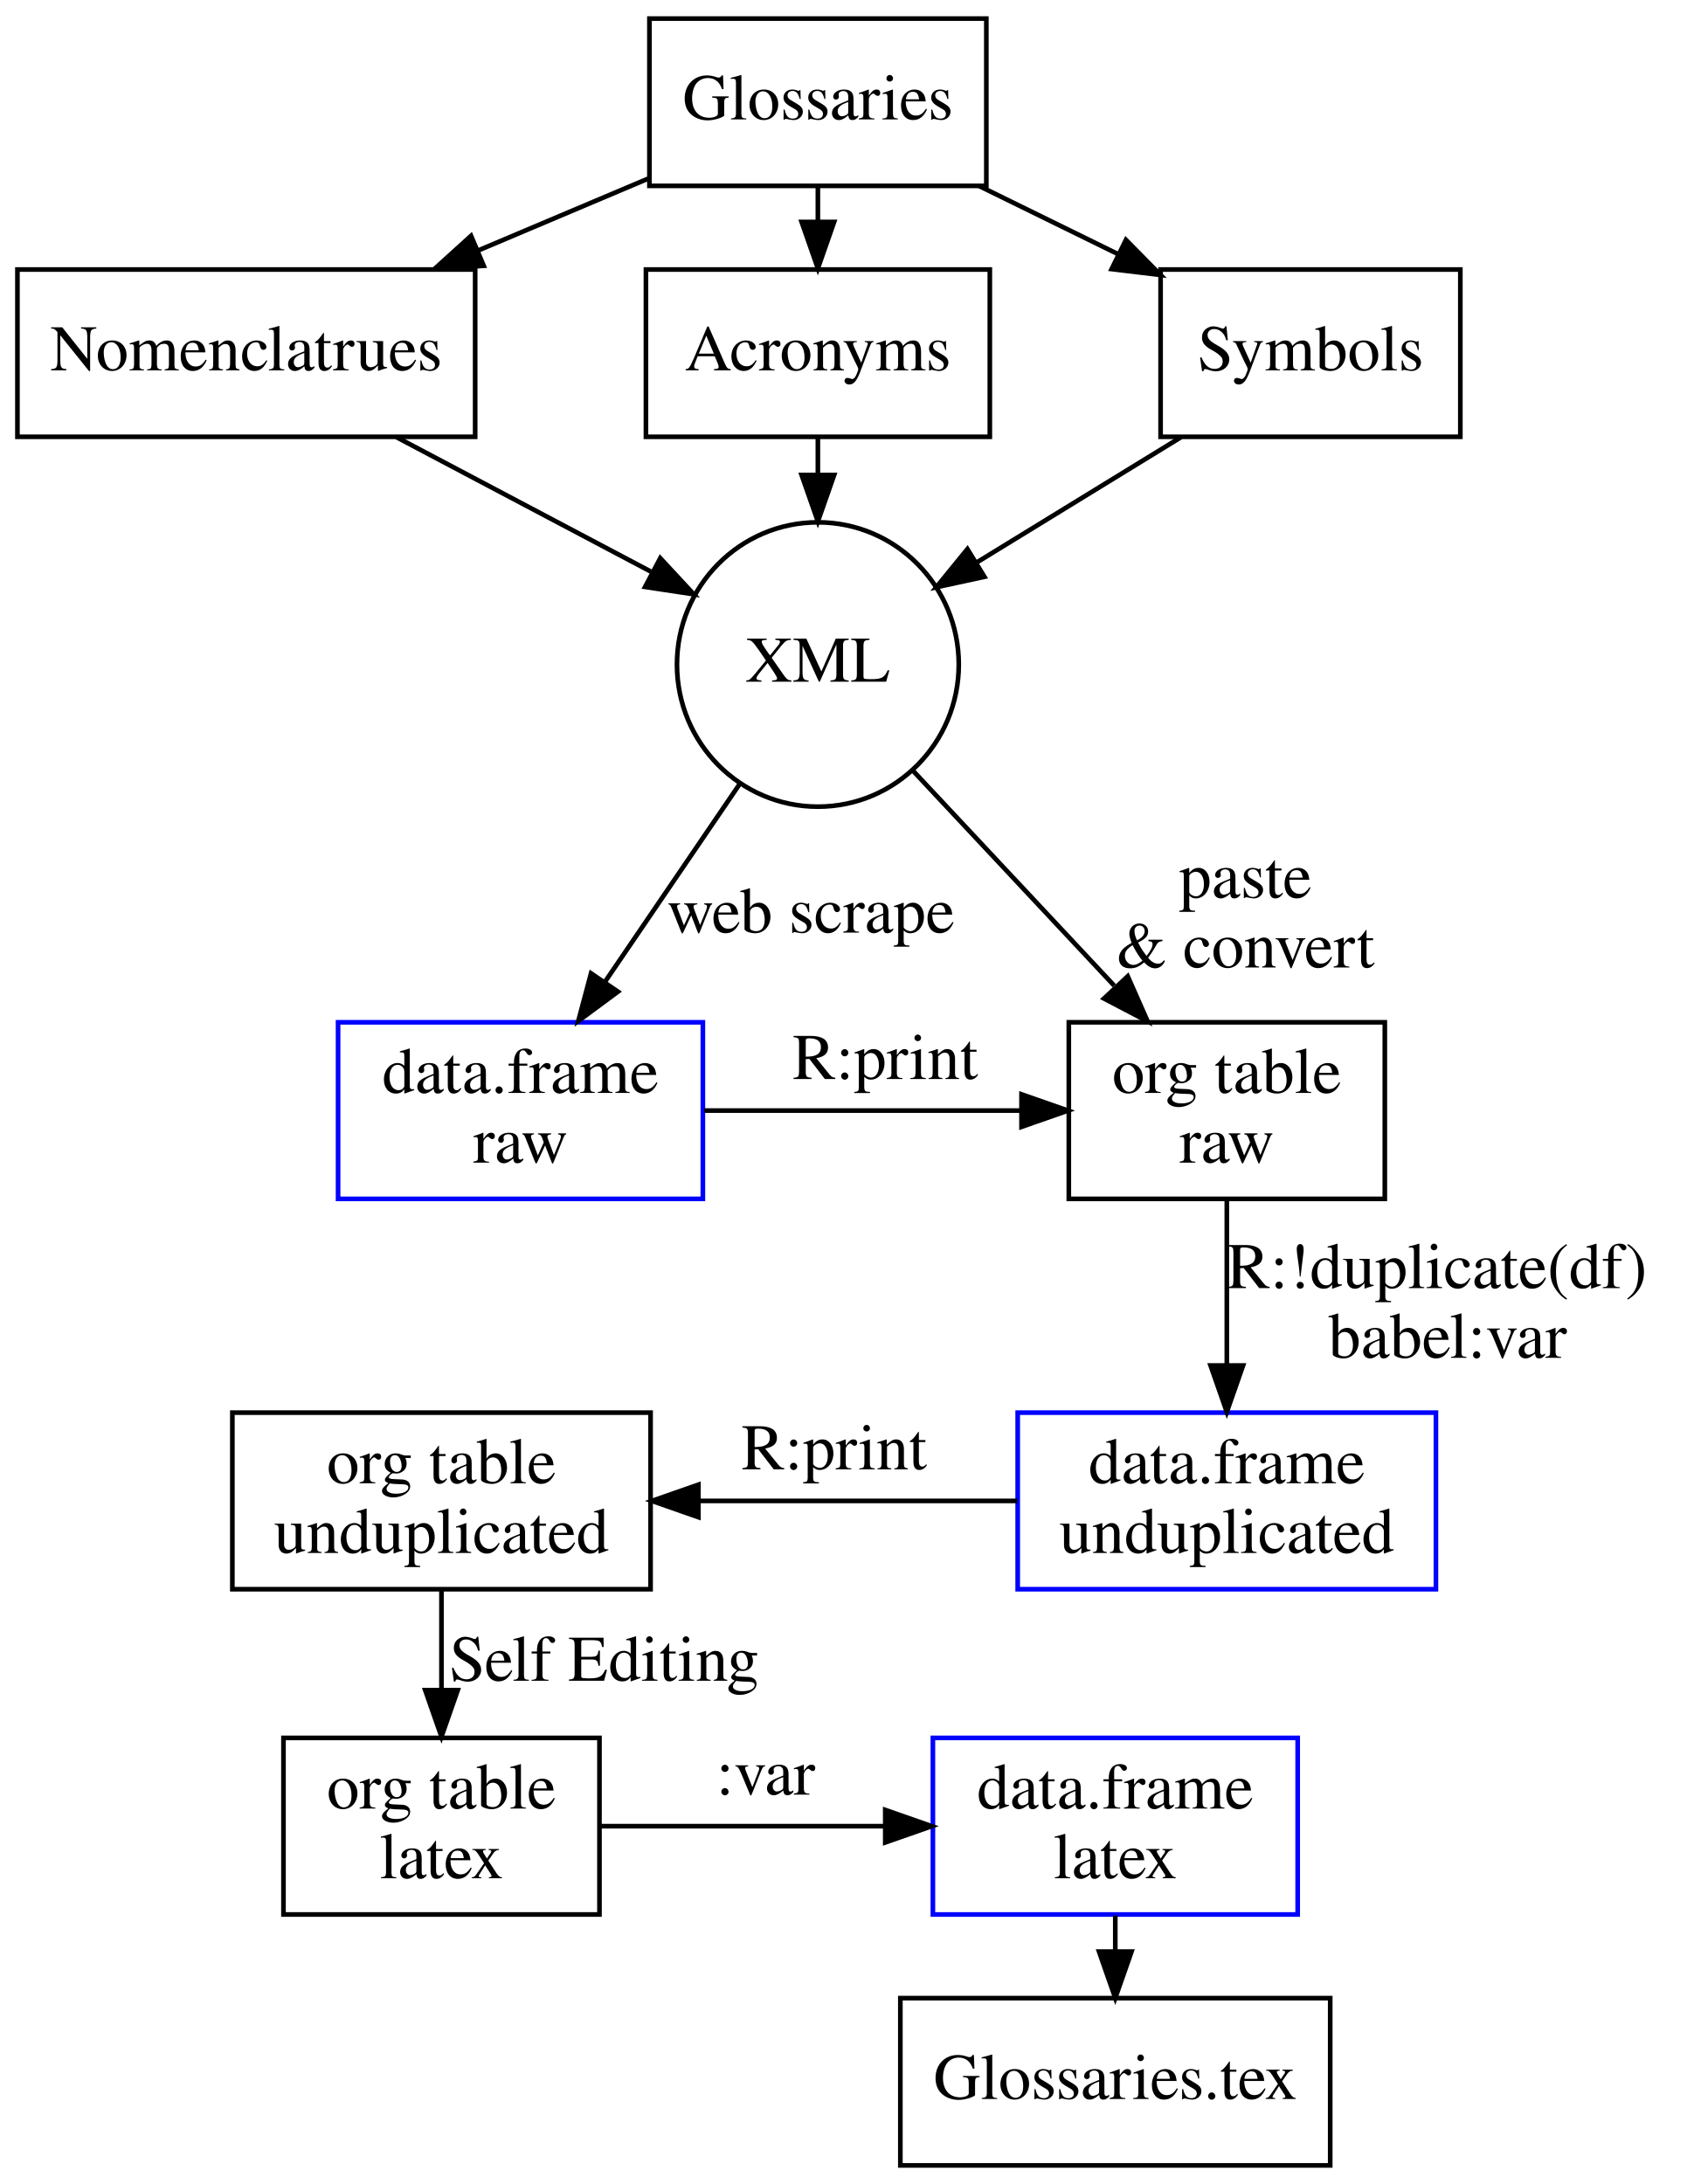
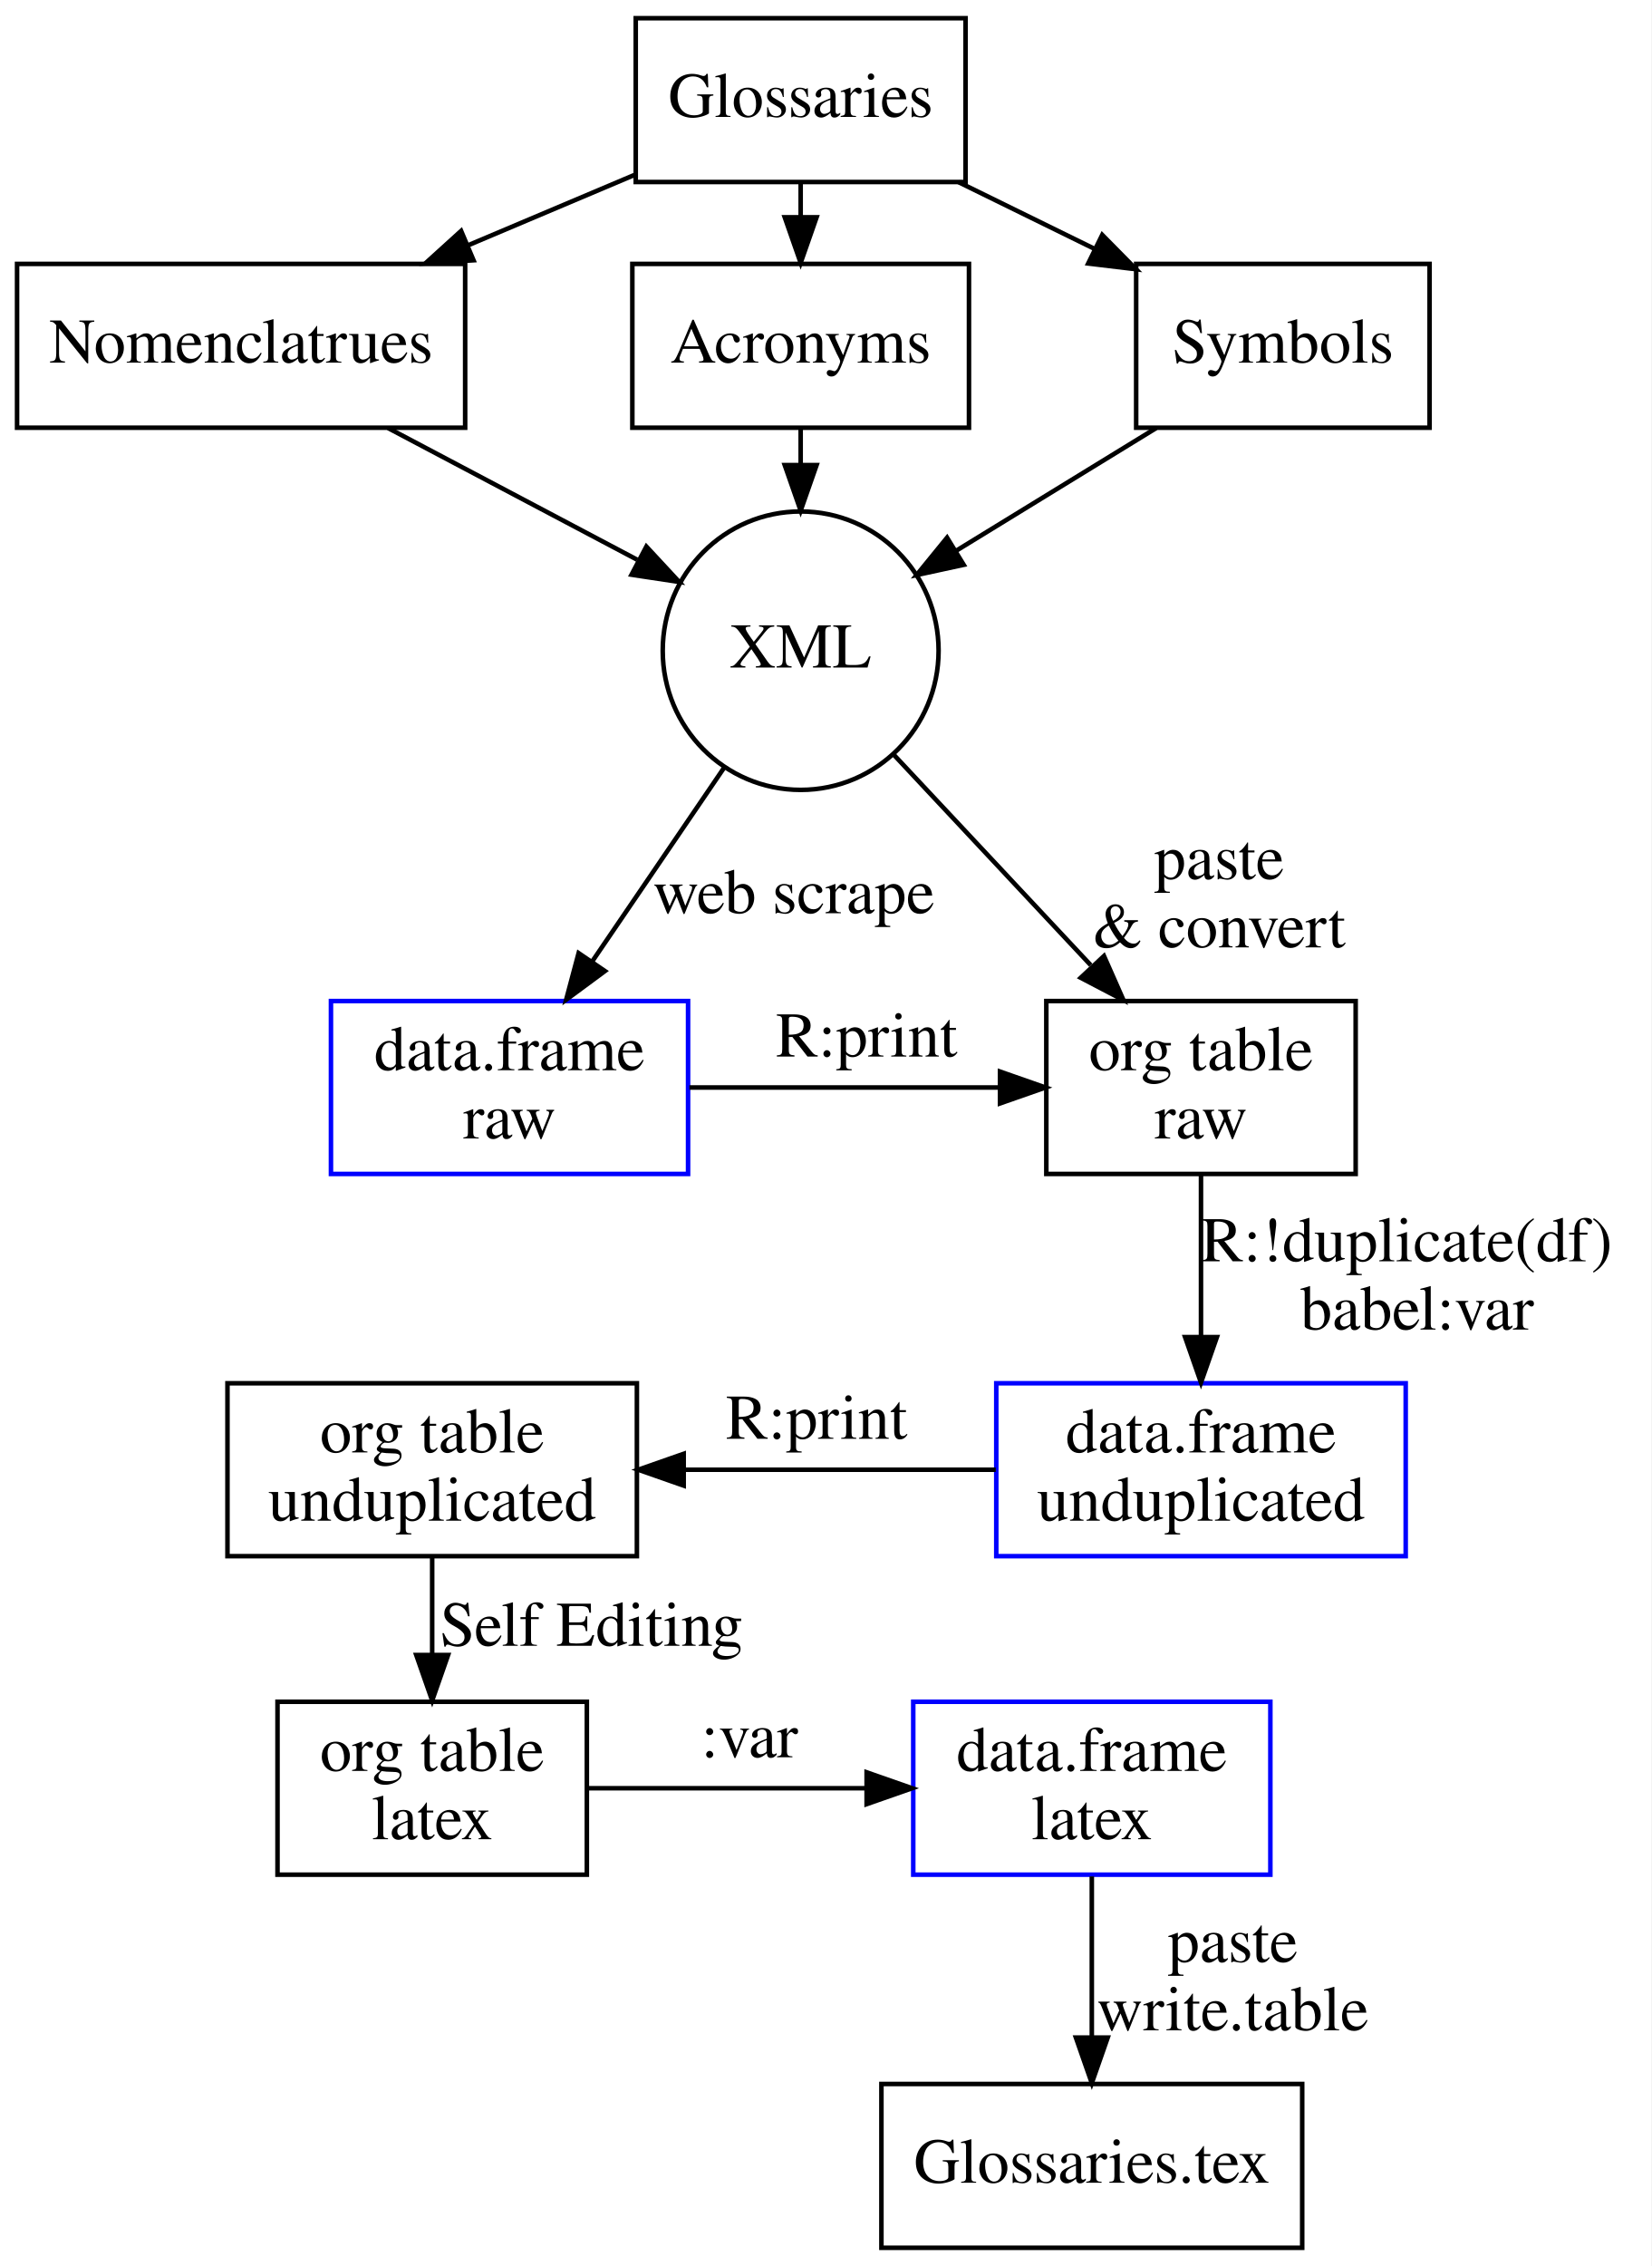
- <svg xmlns="http://www.w3.org/2000/svg" width="363pt" height="470pt" viewBox="0.00 0.00 363.00 470.00">
-   <g id="graph0" class="graph" transform="scale(1 1) rotate(0) translate(4 466)">
-     <polygon fill="white" stroke="none" points="-4,4 -4,-466 359,-466 359,4 -4,4" />
+ <svg xmlns="http://www.w3.org/2000/svg" width="363pt" height="498pt" viewBox="0.00 0.00 363.00 498.00">
+   <g id="graph0" class="graph" transform="scale(1 1) rotate(0) translate(4 494)">
+     <polygon fill="white" stroke="none" points="-4,4 -4,-494 359,-494 359,4 -4,4" />
    <g id="node1" class="node">
-       <polygon fill="none" stroke="black" points="208.25,-462 135.75,-462 135.75,-426 208.25,-426 208.25,-462" />
-       <text text-anchor="middle" x="172" y="-440.3" font-family="Times,serif" font-size="14.00">Glossaries</text>
+       <polygon fill="none" stroke="black" points="208.25,-490 135.75,-490 135.75,-454 208.25,-454 208.25,-490" />
+       <text text-anchor="middle" x="172" y="-468.3" font-family="Times,serif" font-size="14.00">Glossaries</text>
    </g>
    <g id="node2" class="node">
-       <polygon fill="none" stroke="black" points="98.25,-408 -0.25,-408 -0.25,-372 98.25,-372 98.25,-408" />
-       <text text-anchor="middle" x="49" y="-386.3" font-family="Times,serif" font-size="14.00">Nomenclatrues</text>
+       <polygon fill="none" stroke="black" points="98.25,-436 -0.25,-436 -0.25,-400 98.25,-400 98.25,-436" />
+       <text text-anchor="middle" x="49" y="-414.3" font-family="Times,serif" font-size="14.00">Nomenclatrues</text>
    </g>
    <g id="edge1" class="edge">
-       <path fill="none" stroke="black" d="M135.429,-427.539C123.917,-422.672 111.003,-417.212 98.737,-412.027" />
-       <polygon fill="black" stroke="black" points="100.091,-408.799 89.517,-408.129 97.365,-415.247 100.091,-408.799" />
+       <path fill="none" stroke="black" d="M135.429,-455.539C123.917,-450.672 111.003,-445.212 98.737,-440.027" />
+       <polygon fill="black" stroke="black" points="100.091,-436.799 89.517,-436.129 97.365,-443.247 100.091,-436.799" />
    </g>
    <g id="node3" class="node">
-       <polygon fill="none" stroke="black" points="209,-408 135,-408 135,-372 209,-372 209,-408" />
-       <text text-anchor="middle" x="172" y="-386.3" font-family="Times,serif" font-size="14.00">Acronyms</text>
+       <polygon fill="none" stroke="black" points="209,-436 135,-436 135,-400 209,-400 209,-436" />
+       <text text-anchor="middle" x="172" y="-414.3" font-family="Times,serif" font-size="14.00">Acronyms</text>
    </g>
    <g id="edge2" class="edge">
-       <path fill="none" stroke="black" d="M172,-425.973C172,-423.574 172,-421.059 172,-418.524" />
-       <polygon fill="black" stroke="black" points="175.5,-418.243 172,-408.243 168.5,-418.243 175.5,-418.243" />
+       <path fill="none" stroke="black" d="M172,-453.973C172,-451.574 172,-449.059 172,-446.524" />
+       <polygon fill="black" stroke="black" points="175.5,-446.243 172,-436.243 168.5,-446.243 175.5,-446.243" />
    </g>
    <g id="node4" class="node">
-       <polygon fill="none" stroke="black" points="310.25,-408 245.75,-408 245.75,-372 310.25,-372 310.25,-408" />
-       <text text-anchor="middle" x="278" y="-386.3" font-family="Times,serif" font-size="14.00">Symbols</text>
+       <polygon fill="none" stroke="black" points="310.25,-436 245.75,-436 245.75,-400 310.25,-400 310.25,-436" />
+       <text text-anchor="middle" x="278" y="-414.3" font-family="Times,serif" font-size="14.00">Symbols</text>
    </g>
    <g id="edge3" class="edge">
-       <path fill="none" stroke="black" d="M206.708,-425.973C216.226,-421.304 226.64,-416.196 236.497,-411.36" />
-       <polygon fill="black" stroke="black" points="238.292,-414.378 245.729,-406.831 235.209,-408.093 238.292,-414.378" />
+       <path fill="none" stroke="black" d="M206.708,-453.973C216.226,-449.304 226.64,-444.196 236.497,-439.36" />
+       <polygon fill="black" stroke="black" points="238.292,-442.378 245.729,-434.831 235.209,-436.093 238.292,-442.378" />
    </g>
    <g id="node5" class="node">
-       <ellipse fill="none" stroke="black" cx="172" cy="-323" rx="30.321" ry="30.595" />
-       <text text-anchor="middle" x="172" y="-319.3" font-family="Times,serif" font-size="14.00">XML</text>
+       <ellipse fill="none" stroke="black" cx="172" cy="-351" rx="30.321" ry="30.595" />
+       <text text-anchor="middle" x="172" y="-347.3" font-family="Times,serif" font-size="14.00">XML</text>
    </g>
    <g id="edge4" class="edge">
-       <path fill="none" stroke="black" d="M81.317,-371.922C98.132,-363.036 118.737,-352.147 136.055,-342.996" />
-       <polygon fill="black" stroke="black" points="138.086,-345.881 145.292,-338.114 134.815,-339.692 138.086,-345.881" />
+       <path fill="none" stroke="black" d="M81.317,-399.922C98.132,-391.036 118.737,-380.147 136.055,-370.996" />
+       <polygon fill="black" stroke="black" points="138.086,-373.881 145.292,-366.114 134.815,-367.692 138.086,-373.881" />
    </g>
    <g id="edge5" class="edge">
-       <path fill="none" stroke="black" d="M172,-371.922C172,-369.4 172,-366.716 172,-363.956" />
-       <polygon fill="black" stroke="black" points="175.5,-363.783 172,-353.783 168.5,-363.783 175.5,-363.783" />
+       <path fill="none" stroke="black" d="M172,-399.922C172,-397.4 172,-394.716 172,-391.956" />
+       <polygon fill="black" stroke="black" points="175.5,-391.783 172,-381.783 168.5,-391.783 175.5,-391.783" />
    </g>
    <g id="edge6" class="edge">
-       <path fill="none" stroke="black" d="M250.15,-371.922C236.638,-363.636 220.287,-353.61 206.041,-344.874" />
-       <polygon fill="black" stroke="black" points="207.841,-341.872 197.487,-339.629 204.182,-347.84 207.841,-341.872" />
+       <path fill="none" stroke="black" d="M250.15,-399.922C236.638,-391.636 220.287,-381.61 206.041,-372.874" />
+       <polygon fill="black" stroke="black" points="207.841,-369.872 197.487,-367.629 204.182,-375.84 207.841,-369.872" />
    </g>
    <g id="node6" class="node">
-       <polygon fill="none" stroke="blue" points="147.25,-246 68.75,-246 68.75,-208 147.25,-208 147.25,-246" />
-       <text text-anchor="middle" x="108" y="-230.8" font-family="Times,serif" font-size="14.00">data.frame </text>
-       <text text-anchor="middle" x="108" y="-215.8" font-family="Times,serif" font-size="14.00"> raw</text>
+       <polygon fill="none" stroke="blue" points="147.25,-274 68.75,-274 68.75,-236 147.25,-236 147.25,-274" />
+       <text text-anchor="middle" x="108" y="-258.8" font-family="Times,serif" font-size="14.00">data.frame </text>
+       <text text-anchor="middle" x="108" y="-243.8" font-family="Times,serif" font-size="14.00"> raw</text>
    </g>
    <g id="edge7" class="edge">
-       <path fill="none" stroke="black" d="M155.185,-297.303C146.253,-284.184 135.266,-268.047 126.142,-254.647" />
-       <polygon fill="black" stroke="black" points="128.977,-252.591 120.456,-246.295 123.191,-256.531 128.977,-252.591" />
-       <text text-anchor="middle" x="170.5" y="-265.3" font-family="Times,serif" font-size="14.00"> web scrape</text>
+       <path fill="none" stroke="black" d="M155.185,-325.303C146.253,-312.184 135.266,-296.047 126.142,-282.647" />
+       <polygon fill="black" stroke="black" points="128.977,-280.591 120.456,-274.295 123.191,-284.531 128.977,-280.591" />
+       <text text-anchor="middle" x="170.5" y="-293.3" font-family="Times,serif" font-size="14.00"> web scrape</text>
    </g>
    <g id="node9" class="node">
-       <polygon fill="none" stroke="black" points="294,-246 226,-246 226,-208 294,-208 294,-246" />
-       <text text-anchor="middle" x="260" y="-230.8" font-family="Times,serif" font-size="14.00">org table </text>
-       <text text-anchor="middle" x="260" y="-215.8" font-family="Times,serif" font-size="14.00"> raw </text>
+       <polygon fill="none" stroke="black" points="294,-274 226,-274 226,-236 294,-236 294,-274" />
+       <text text-anchor="middle" x="260" y="-258.8" font-family="Times,serif" font-size="14.00">org table </text>
+       <text text-anchor="middle" x="260" y="-243.8" font-family="Times,serif" font-size="14.00"> raw </text>
    </g>
    <g id="edge8" class="edge">
-       <path fill="none" stroke="black" d="M192.41,-300.198C205.348,-286.378 222.149,-268.432 235.763,-253.889" />
-       <polygon fill="black" stroke="black" points="238.675,-255.9 242.954,-246.208 233.565,-251.116 238.675,-255.9" />
-       <text text-anchor="middle" x="264" y="-272.8" font-family="Times,serif" font-size="14.00"> paste </text>
-       <text text-anchor="middle" x="264" y="-257.8" font-family="Times,serif" font-size="14.00">&amp; convert</text>
+       <path fill="none" stroke="black" d="M192.41,-328.198C205.348,-314.378 222.149,-296.432 235.763,-281.889" />
+       <polygon fill="black" stroke="black" points="238.675,-283.9 242.954,-274.208 233.565,-279.116 238.675,-283.9" />
+       <text text-anchor="middle" x="264" y="-300.8" font-family="Times,serif" font-size="14.00"> paste </text>
+       <text text-anchor="middle" x="264" y="-285.8" font-family="Times,serif" font-size="14.00">&amp; convert</text>
    </g>
    <g id="edge9" class="edge">
-       <path fill="none" stroke="black" d="M147.539,-227C168.403,-227 194.071,-227 215.615,-227" />
-       <polygon fill="black" stroke="black" points="215.82,-230.5 225.82,-227 215.82,-223.5 215.82,-230.5" />
-       <text text-anchor="middle" x="186.5" y="-233.8" font-family="Times,serif" font-size="14.00"> R:print</text>
+       <path fill="none" stroke="black" d="M147.539,-255C168.403,-255 194.071,-255 215.615,-255" />
+       <polygon fill="black" stroke="black" points="215.82,-258.5 225.82,-255 215.82,-251.5 215.82,-258.5" />
+       <text text-anchor="middle" x="186.5" y="-261.8" font-family="Times,serif" font-size="14.00"> R:print</text>
    </g>
    <g id="node7" class="node">
-       <polygon fill="none" stroke="blue" points="305,-162 215,-162 215,-124 305,-124 305,-162" />
-       <text text-anchor="middle" x="260" y="-146.8" font-family="Times,serif" font-size="14.00">data.frame </text>
-       <text text-anchor="middle" x="260" y="-131.8" font-family="Times,serif" font-size="14.00"> unduplicated</text>
+       <polygon fill="none" stroke="blue" points="305,-190 215,-190 215,-152 305,-152 305,-190" />
+       <text text-anchor="middle" x="260" y="-174.8" font-family="Times,serif" font-size="14.00">data.frame </text>
+       <text text-anchor="middle" x="260" y="-159.8" font-family="Times,serif" font-size="14.00"> unduplicated</text>
    </g>
    <g id="node8" class="node">
-       <polygon fill="none" stroke="blue" points="275.25,-92 196.75,-92 196.75,-54 275.25,-54 275.25,-92" />
-       <text text-anchor="middle" x="236" y="-76.8" font-family="Times,serif" font-size="14.00">data.frame </text>
-       <text text-anchor="middle" x="236" y="-61.8" font-family="Times,serif" font-size="14.00"> latex</text>
+       <polygon fill="none" stroke="blue" points="275.25,-120 196.75,-120 196.75,-82 275.25,-82 275.25,-120" />
+       <text text-anchor="middle" x="236" y="-104.8" font-family="Times,serif" font-size="14.00">data.frame </text>
+       <text text-anchor="middle" x="236" y="-89.8" font-family="Times,serif" font-size="14.00"> latex</text>
    </g>
    <g id="node12" class="node">
      <polygon fill="none" stroke="black" points="282.25,-36 189.75,-36 189.75,-0 282.25,-0 282.25,-36" />
      <text text-anchor="middle" x="236" y="-14.3" font-family="Times,serif" font-size="14.00">Glossaries.tex</text>
    </g>
    <g id="edge14" class="edge">
-       <path fill="none" stroke="black" d="M236,-53.76C236,-51.335 236,-48.807 236,-46.27" />
-       <polygon fill="black" stroke="black" points="239.5,-46.025 236,-36.025 232.5,-46.025 239.5,-46.025" />
+       <path fill="none" stroke="black" d="M236,-81.62C236,-71.185 236,-57.923 236,-46.294" />
+       <polygon fill="black" stroke="black" points="239.5,-46.2 236,-36.2 232.5,-46.2 239.5,-46.2" />
+       <text text-anchor="middle" x="267" y="-62.8" font-family="Times,serif" font-size="14.00"> paste</text>
+       <text text-anchor="middle" x="267" y="-47.8" font-family="Times,serif" font-size="14.00"> write.table</text>
    </g>
    <g id="edge10" class="edge">
-       <path fill="none" stroke="black" d="M260,-207.802C260,-197.398 260,-184.122 260,-172.377" />
-       <polygon fill="black" stroke="black" points="263.5,-172.148 260,-162.148 256.5,-172.148 263.5,-172.148" />
-       <text text-anchor="start" x="260" y="-188.8" font-family="Times,serif" font-size="14.00"> R:!duplicate(df) </text>
-       <text text-anchor="middle" x="307.5" y="-173.8" font-family="Times,serif" font-size="14.00"> babel:var</text>
+       <path fill="none" stroke="black" d="M260,-235.802C260,-225.398 260,-212.122 260,-200.377" />
+       <polygon fill="black" stroke="black" points="263.5,-200.148 260,-190.148 256.5,-200.148 263.5,-200.148" />
+       <text text-anchor="start" x="260" y="-216.8" font-family="Times,serif" font-size="14.00"> R:!duplicate(df) </text>
+       <text text-anchor="middle" x="307.5" y="-201.8" font-family="Times,serif" font-size="14.00"> babel:var</text>
    </g>
    <g id="node10" class="node">
-       <polygon fill="none" stroke="black" points="136,-162 46,-162 46,-124 136,-124 136,-162" />
-       <text text-anchor="middle" x="91" y="-146.8" font-family="Times,serif" font-size="14.00">org table </text>
-       <text text-anchor="middle" x="91" y="-131.8" font-family="Times,serif" font-size="14.00"> unduplicated</text>
+       <polygon fill="none" stroke="black" points="136,-190 46,-190 46,-152 136,-152 136,-190" />
+       <text text-anchor="middle" x="91" y="-174.8" font-family="Times,serif" font-size="14.00">org table </text>
+       <text text-anchor="middle" x="91" y="-159.8" font-family="Times,serif" font-size="14.00"> unduplicated</text>
    </g>
    <g id="edge11" class="edge">
-       <path fill="none" stroke="black" d="M146.559,-143C168.712,-143 193.885,-143 214.879,-143" />
-       <polygon fill="black" stroke="black" points="146.289,-139.5 136.289,-143 146.289,-146.5 146.289,-139.5" />
-       <text text-anchor="middle" x="175.5" y="-149.8" font-family="Times,serif" font-size="14.00"> R:print</text>
+       <path fill="none" stroke="black" d="M146.559,-171C168.712,-171 193.885,-171 214.879,-171" />
+       <polygon fill="black" stroke="black" points="146.289,-167.5 136.289,-171 146.289,-174.5 146.289,-167.5" />
+       <text text-anchor="middle" x="175.5" y="-177.8" font-family="Times,serif" font-size="14.00"> R:print</text>
    </g>
    <g id="node11" class="node">
-       <polygon fill="none" stroke="black" points="125,-92 57,-92 57,-54 125,-54 125,-92" />
-       <text text-anchor="middle" x="91" y="-76.8" font-family="Times,serif" font-size="14.00">org table </text>
-       <text text-anchor="middle" x="91" y="-61.8" font-family="Times,serif" font-size="14.00"> latex</text>
+       <polygon fill="none" stroke="black" points="125,-120 57,-120 57,-82 125,-82 125,-120" />
+       <text text-anchor="middle" x="91" y="-104.8" font-family="Times,serif" font-size="14.00">org table </text>
+       <text text-anchor="middle" x="91" y="-89.8" font-family="Times,serif" font-size="14.00"> latex</text>
    </g>
    <g id="edge12" class="edge">
-       <path fill="none" stroke="black" d="M91,-123.777C91,-117.222 91,-109.662 91,-102.444" />
-       <polygon fill="black" stroke="black" points="94.5,-102.273 91,-92.273 87.5,-102.273 94.5,-102.273" />
-       <text text-anchor="middle" x="126" y="-104.3" font-family="Times,serif" font-size="14.00"> Self Editing</text>
+       <path fill="none" stroke="black" d="M91,-151.777C91,-145.222 91,-137.662 91,-130.444" />
+       <polygon fill="black" stroke="black" points="94.5,-130.273 91,-120.273 87.5,-130.273 94.5,-130.273" />
+       <text text-anchor="middle" x="126" y="-132.3" font-family="Times,serif" font-size="14.00"> Self Editing</text>
    </g>
    <g id="edge13" class="edge">
-       <path fill="none" stroke="black" d="M125.363,-73C143.549,-73 166.209,-73 186.278,-73" />
-       <polygon fill="black" stroke="black" points="186.499,-76.5 196.499,-73 186.499,-69.5 186.499,-76.5" />
-       <text text-anchor="middle" x="160.75" y="-79.8" font-family="Times,serif" font-size="14.00">:var</text>
+       <path fill="none" stroke="black" d="M125.363,-101C143.549,-101 166.209,-101 186.278,-101" />
+       <polygon fill="black" stroke="black" points="186.499,-104.5 196.499,-101 186.499,-97.5 186.499,-104.5" />
+       <text text-anchor="middle" x="160.75" y="-107.8" font-family="Times,serif" font-size="14.00">:var</text>
    </g>
  </g>
</svg>
